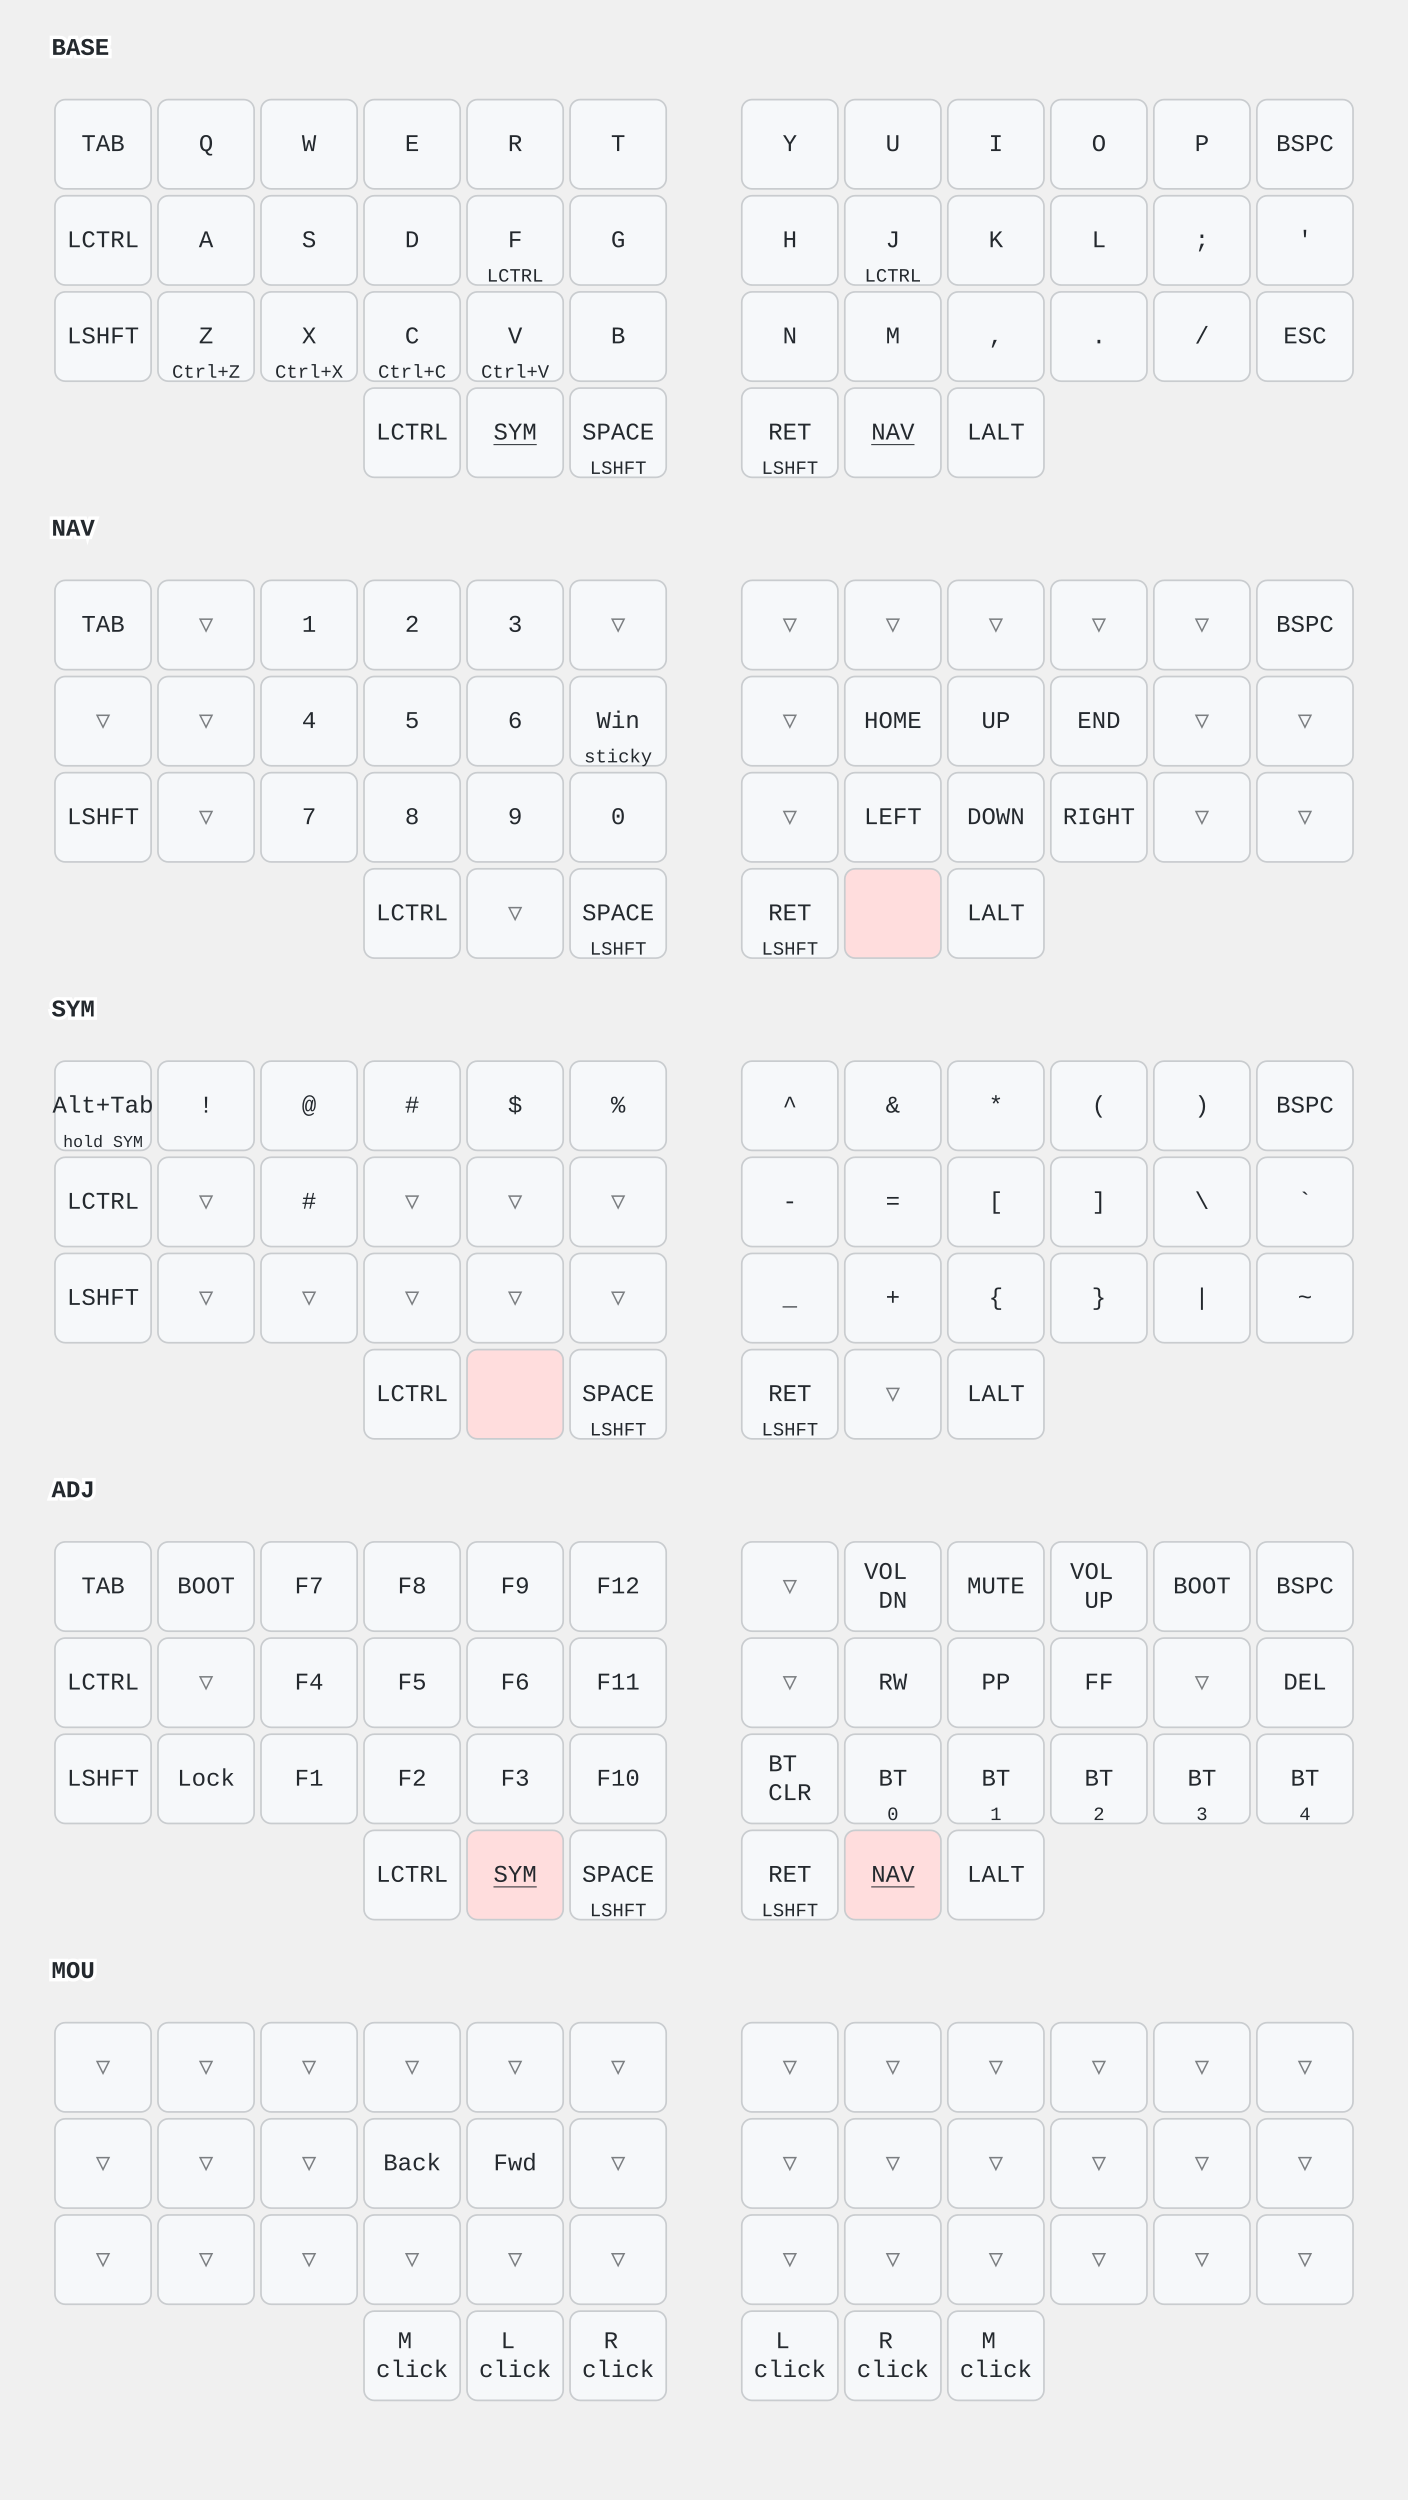
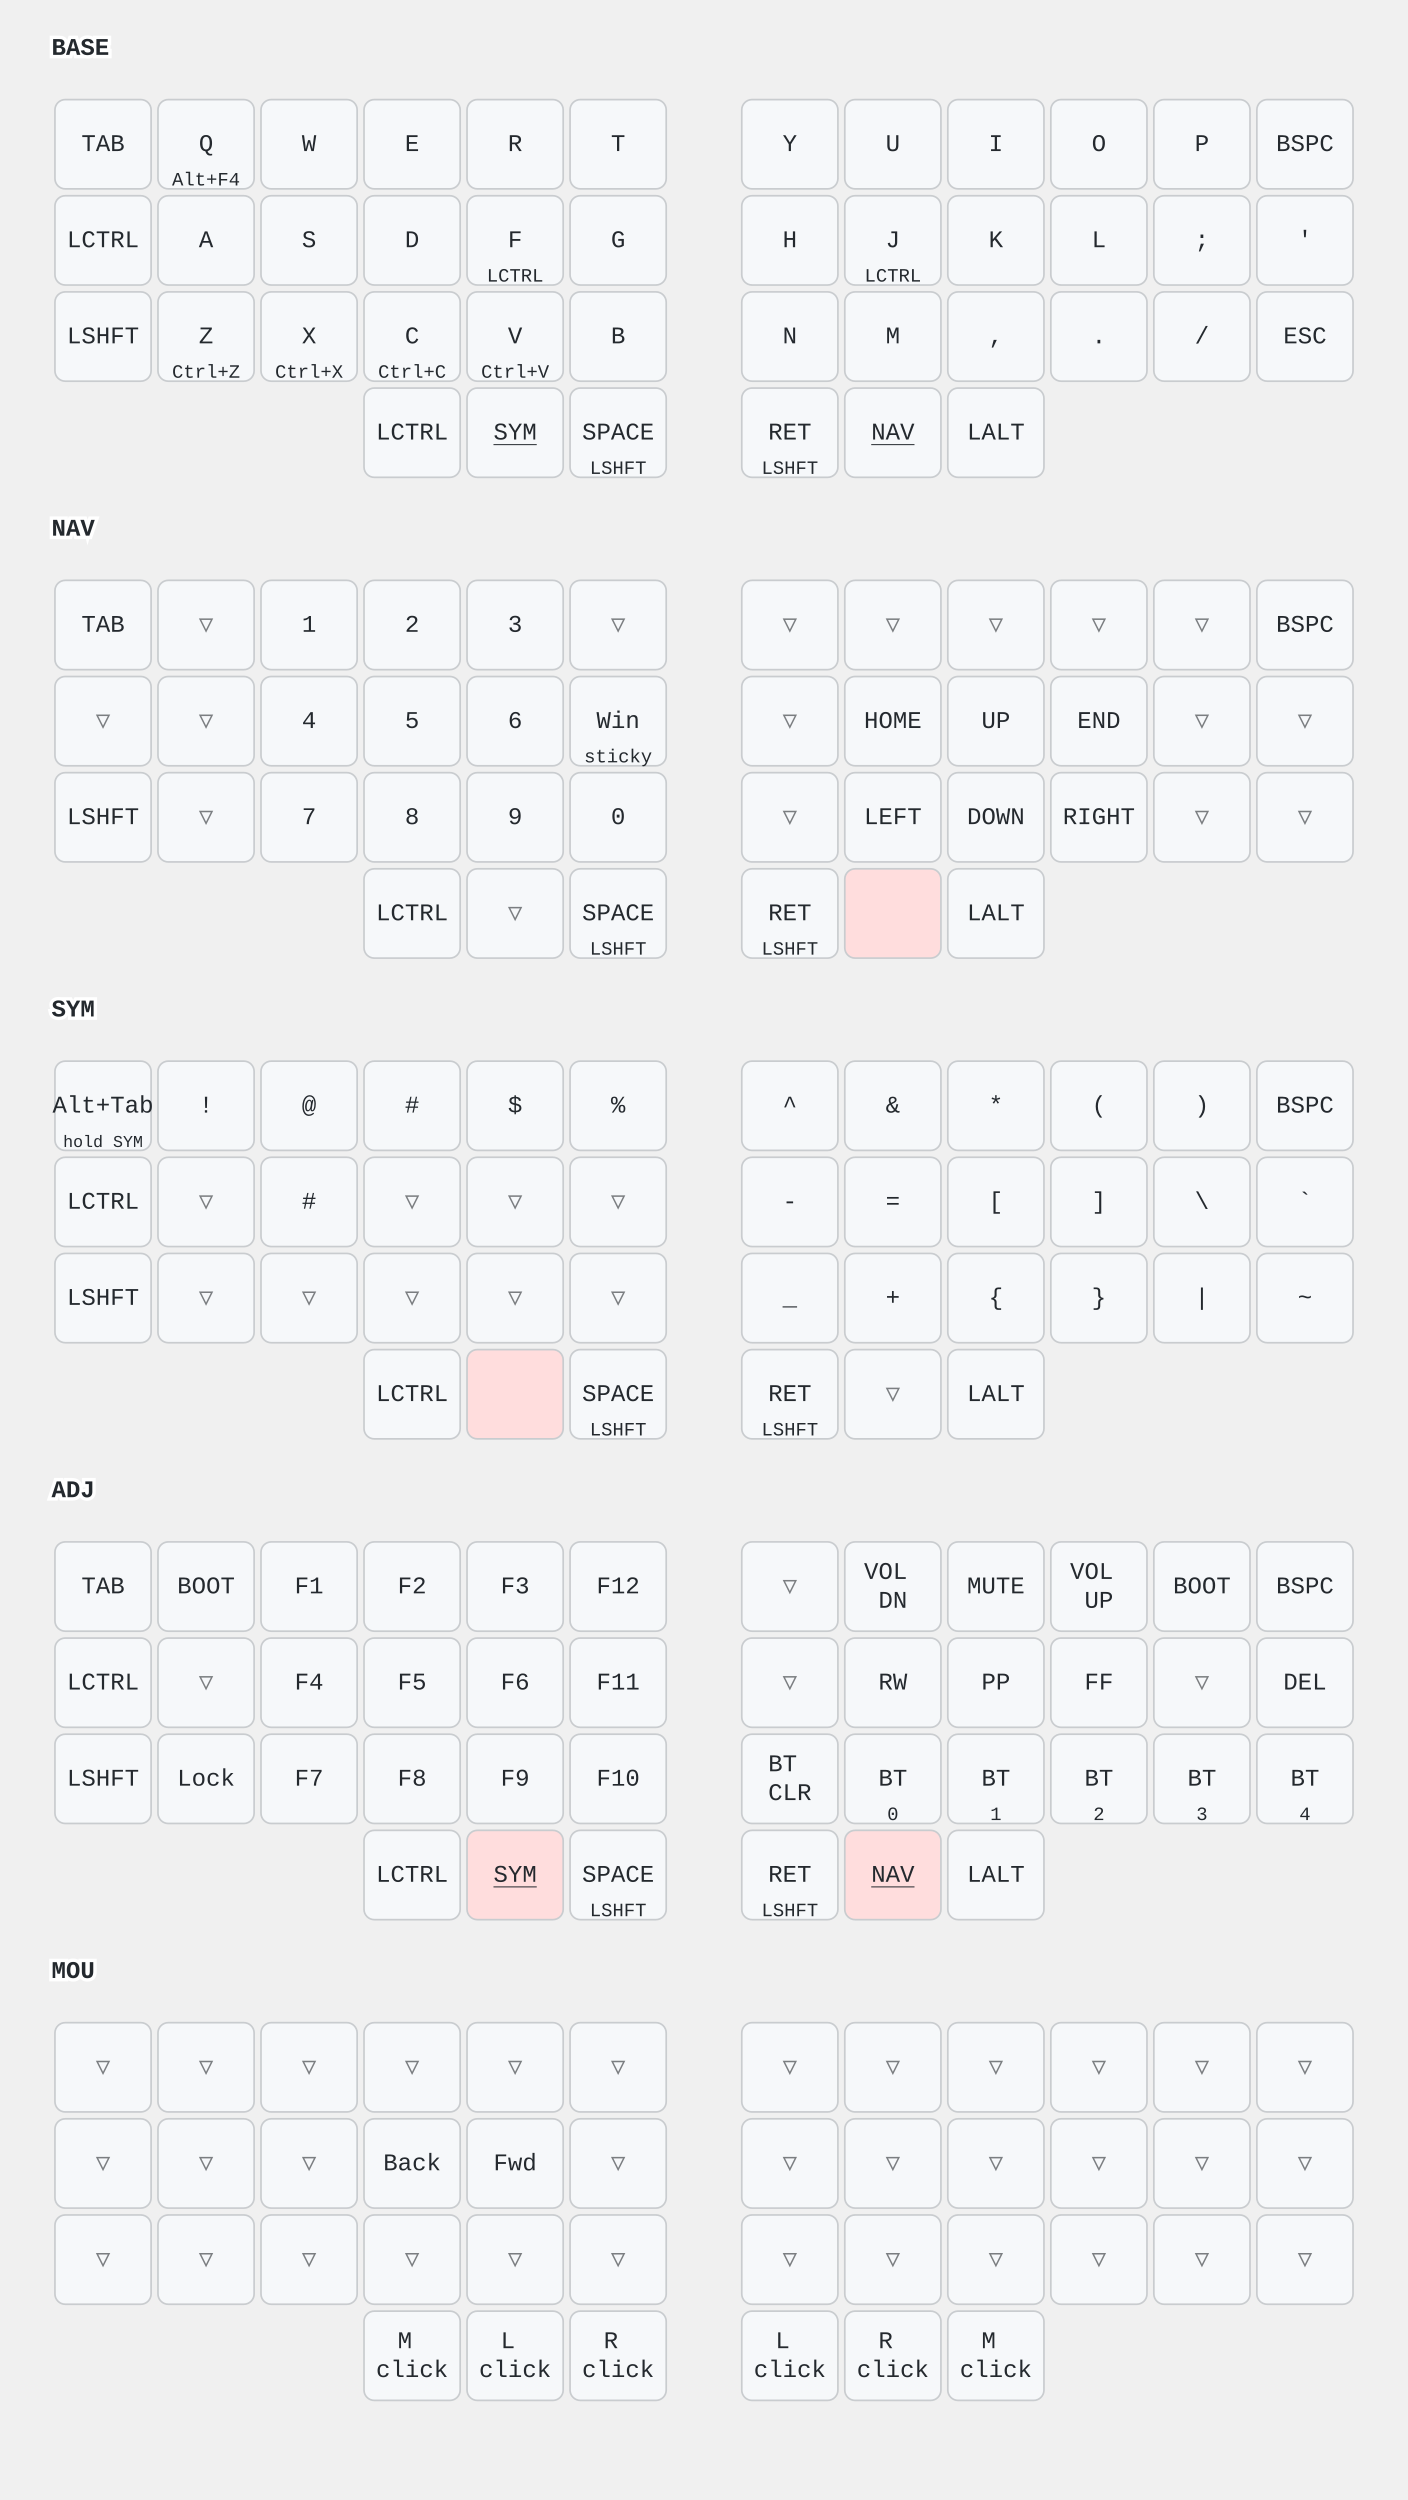
<svg xmlns="http://www.w3.org/2000/svg" width="820" height="1456" viewBox="0 0 820 1456" class="keymap">
  <style>/* inherit to force styles through use tags */
svg path {
    fill: inherit;
}

/* font and background color specifications */
svg.keymap {
    font-family: SFMono-Regular,Consolas,Liberation Mono,Menlo,monospace;
    font-size: 14px;
    font-kerning: normal;
    text-rendering: optimizeLegibility;
    fill: #24292e;
}

/* default key styling */
rect.key {
    fill: #f6f8fa;
}

rect.key, rect.combo {
    stroke: #c9cccf;
    stroke-width: 1;
}

/* default key side styling, only used is draw_key_sides is set */
rect.side {
    filter: brightness(90%);
}

/* color accent for combo boxes */
rect.combo, rect.combo-separate {
    fill: #cdf;
}

/* color accent for held keys */
rect.held, rect.combo.held {
    fill: #fdd;
}

/* color accent for ghost (optional) keys */
rect.ghost, rect.combo.ghost {
    stroke-dasharray: 4, 4;
    stroke-width: 2;
}

text {
    text-anchor: middle;
    dominant-baseline: middle;
}

/* styling for layer labels */
text.label {
    font-weight: bold;
    text-anchor: start;
    stroke: white;
    stroke-width: 4;
    paint-order: stroke;
}

/* styling for optional footer */
text.footer {
    text-anchor: end;
    dominant-baseline: auto;
    stroke: white;
    stroke-width: 4;
    paint-order: stroke;
}

/* styling for combo tap, and key non-tap label text */
text.combo, text.hold, text.shifted, text.left, text.right, text.tl, text.tr, text.bl, text.br {
    font-size: 11px;
}

text.hold, text.bl, text.br {
    text-anchor: middle;
    dominant-baseline: auto;
}

text.shifted, text.tl, text.tr {
    text-anchor: middle;
    dominant-baseline: hanging;
}

text.left, text.tl, text.bl {
    text-anchor: start;
}

text.right, text.tr, text.br {
    text-anchor: end;
}

text.layer-activator {
    text-decoration: underline;
}

/* styling for hold/shifted label text in combo box */
text.combo.hold, text.combo.shifted, text.combo.left, text.combo.right {
    font-size: 8px;
}

/* lighter symbol for transparent keys */
text.trans {
    fill: #7b7e81;
}

/* styling for combo dendrons */
path.combo {
    stroke-width: 1;
    stroke: gray;
    fill: none;
}

/* Start Tabler Icons Cleanup */
/* cannot use height/width with glyphs */
.icon-tabler &gt; path {
    fill: inherit;
    stroke: inherit;
    stroke-width: 2;
}
/* hide tabler's default box */
.icon-tabler &gt; path[stroke="none"][fill="none"] {
    visibility: hidden;
}
/* End Tabler Icons Cleanup */

@media (prefers-color-scheme: dark) {
svg.keymap { fill: #d1d6db; }
rect.key { fill: #3f4750; }
rect.key, rect.combo { stroke: #60666c; }
rect.combo, rect.combo-separate { fill: #1f3d7a; }
rect.held, rect.combo.held { fill: #854747; }
text.label, text.footer { stroke: black; }
text.trans { fill: #7e8184; }
path.combo { stroke: #7f7f7f; }

}</style>
  <g transform="translate(30, 0)" class="layer-BASE">
    <text x="0" y="28" class="label" id="BASE">BASE</text>
    <g transform="translate(0, 56)">
      <g transform="translate(30, 28)" class="key keypos-0">
        <rect rx="6" ry="6" x="-28" y="-26" width="56" height="52" class="key" />
        <text x="0" y="0" class="key tap">TAB</text>
      </g>
      <g transform="translate(90, 28)" class="key keypos-1">
        <rect rx="6" ry="6" x="-28" y="-26" width="56" height="52" class="key" />
        <text x="0" y="0" class="key tap">Q</text>
+         <text x="0" y="24" class="key hold">Alt+F4</text>
      </g>
      <g transform="translate(150, 28)" class="key keypos-2">
        <rect rx="6" ry="6" x="-28" y="-26" width="56" height="52" class="key" />
        <text x="0" y="0" class="key tap">W</text>
      </g>
      <g transform="translate(210, 28)" class="key keypos-3">
        <rect rx="6" ry="6" x="-28" y="-26" width="56" height="52" class="key" />
        <text x="0" y="0" class="key tap">E</text>
      </g>
      <g transform="translate(270, 28)" class="key keypos-4">
        <rect rx="6" ry="6" x="-28" y="-26" width="56" height="52" class="key" />
        <text x="0" y="0" class="key tap">R</text>
      </g>
      <g transform="translate(330, 28)" class="key keypos-5">
        <rect rx="6" ry="6" x="-28" y="-26" width="56" height="52" class="key" />
        <text x="0" y="0" class="key tap">T</text>
      </g>
      <g transform="translate(430, 28)" class="key keypos-6">
        <rect rx="6" ry="6" x="-28" y="-26" width="56" height="52" class="key" />
        <text x="0" y="0" class="key tap">Y</text>
      </g>
      <g transform="translate(490, 28)" class="key keypos-7">
        <rect rx="6" ry="6" x="-28" y="-26" width="56" height="52" class="key" />
        <text x="0" y="0" class="key tap">U</text>
      </g>
      <g transform="translate(550, 28)" class="key keypos-8">
        <rect rx="6" ry="6" x="-28" y="-26" width="56" height="52" class="key" />
        <text x="0" y="0" class="key tap">I</text>
      </g>
      <g transform="translate(610, 28)" class="key keypos-9">
        <rect rx="6" ry="6" x="-28" y="-26" width="56" height="52" class="key" />
        <text x="0" y="0" class="key tap">O</text>
      </g>
      <g transform="translate(670, 28)" class="key keypos-10">
        <rect rx="6" ry="6" x="-28" y="-26" width="56" height="52" class="key" />
        <text x="0" y="0" class="key tap">P</text>
      </g>
      <g transform="translate(730, 28)" class="key keypos-11">
        <rect rx="6" ry="6" x="-28" y="-26" width="56" height="52" class="key" />
        <text x="0" y="0" class="key tap">BSPC</text>
      </g>
      <g transform="translate(30, 84)" class="key keypos-12">
        <rect rx="6" ry="6" x="-28" y="-26" width="56" height="52" class="key" />
        <text x="0" y="0" class="key tap">LCTRL</text>
      </g>
      <g transform="translate(90, 84)" class="key keypos-13">
        <rect rx="6" ry="6" x="-28" y="-26" width="56" height="52" class="key" />
        <text x="0" y="0" class="key tap">A</text>
      </g>
      <g transform="translate(150, 84)" class="key keypos-14">
        <rect rx="6" ry="6" x="-28" y="-26" width="56" height="52" class="key" />
        <text x="0" y="0" class="key tap">S</text>
      </g>
      <g transform="translate(210, 84)" class="key keypos-15">
        <rect rx="6" ry="6" x="-28" y="-26" width="56" height="52" class="key" />
        <text x="0" y="0" class="key tap">D</text>
      </g>
      <g transform="translate(270, 84)" class="key keypos-16">
        <rect rx="6" ry="6" x="-28" y="-26" width="56" height="52" class="key" />
        <text x="0" y="0" class="key tap">F</text>
        <text x="0" y="24" class="key hold">LCTRL</text>
      </g>
      <g transform="translate(330, 84)" class="key keypos-17">
        <rect rx="6" ry="6" x="-28" y="-26" width="56" height="52" class="key" />
        <text x="0" y="0" class="key tap">G</text>
      </g>
      <g transform="translate(430, 84)" class="key keypos-18">
        <rect rx="6" ry="6" x="-28" y="-26" width="56" height="52" class="key" />
        <text x="0" y="0" class="key tap">H</text>
      </g>
      <g transform="translate(490, 84)" class="key keypos-19">
        <rect rx="6" ry="6" x="-28" y="-26" width="56" height="52" class="key" />
        <text x="0" y="0" class="key tap">J</text>
        <text x="0" y="24" class="key hold">LCTRL</text>
      </g>
      <g transform="translate(550, 84)" class="key keypos-20">
        <rect rx="6" ry="6" x="-28" y="-26" width="56" height="52" class="key" />
        <text x="0" y="0" class="key tap">K</text>
      </g>
      <g transform="translate(610, 84)" class="key keypos-21">
        <rect rx="6" ry="6" x="-28" y="-26" width="56" height="52" class="key" />
        <text x="0" y="0" class="key tap">L</text>
      </g>
      <g transform="translate(670, 84)" class="key keypos-22">
        <rect rx="6" ry="6" x="-28" y="-26" width="56" height="52" class="key" />
        <text x="0" y="0" class="key tap">;</text>
      </g>
      <g transform="translate(730, 84)" class="key keypos-23">
        <rect rx="6" ry="6" x="-28" y="-26" width="56" height="52" class="key" />
        <text x="0" y="0" class="key tap">'</text>
      </g>
      <g transform="translate(30, 140)" class="key keypos-24">
        <rect rx="6" ry="6" x="-28" y="-26" width="56" height="52" class="key" />
        <text x="0" y="0" class="key tap">LSHFT</text>
      </g>
      <g transform="translate(90, 140)" class="key keypos-25">
        <rect rx="6" ry="6" x="-28" y="-26" width="56" height="52" class="key" />
        <text x="0" y="0" class="key tap">Z</text>
        <text x="0" y="24" class="key hold">Ctrl+Z</text>
      </g>
      <g transform="translate(150, 140)" class="key keypos-26">
        <rect rx="6" ry="6" x="-28" y="-26" width="56" height="52" class="key" />
        <text x="0" y="0" class="key tap">X</text>
        <text x="0" y="24" class="key hold">Ctrl+X</text>
      </g>
      <g transform="translate(210, 140)" class="key keypos-27">
        <rect rx="6" ry="6" x="-28" y="-26" width="56" height="52" class="key" />
        <text x="0" y="0" class="key tap">C</text>
        <text x="0" y="24" class="key hold">Ctrl+C</text>
      </g>
      <g transform="translate(270, 140)" class="key keypos-28">
        <rect rx="6" ry="6" x="-28" y="-26" width="56" height="52" class="key" />
        <text x="0" y="0" class="key tap">V</text>
        <text x="0" y="24" class="key hold">Ctrl+V</text>
      </g>
      <g transform="translate(330, 140)" class="key keypos-29">
        <rect rx="6" ry="6" x="-28" y="-26" width="56" height="52" class="key" />
        <text x="0" y="0" class="key tap">B</text>
      </g>
      <g transform="translate(430, 140)" class="key keypos-30">
        <rect rx="6" ry="6" x="-28" y="-26" width="56" height="52" class="key" />
        <text x="0" y="0" class="key tap">N</text>
      </g>
      <g transform="translate(490, 140)" class="key keypos-31">
        <rect rx="6" ry="6" x="-28" y="-26" width="56" height="52" class="key" />
        <text x="0" y="0" class="key tap">M</text>
      </g>
      <g transform="translate(550, 140)" class="key keypos-32">
        <rect rx="6" ry="6" x="-28" y="-26" width="56" height="52" class="key" />
        <text x="0" y="0" class="key tap">,</text>
      </g>
      <g transform="translate(610, 140)" class="key keypos-33">
        <rect rx="6" ry="6" x="-28" y="-26" width="56" height="52" class="key" />
        <text x="0" y="0" class="key tap">.</text>
      </g>
      <g transform="translate(670, 140)" class="key keypos-34">
        <rect rx="6" ry="6" x="-28" y="-26" width="56" height="52" class="key" />
        <text x="0" y="0" class="key tap">/</text>
      </g>
      <g transform="translate(730, 140)" class="key keypos-35">
        <rect rx="6" ry="6" x="-28" y="-26" width="56" height="52" class="key" />
        <text x="0" y="0" class="key tap">ESC</text>
      </g>
      <g transform="translate(210, 196)" class="key keypos-36">
        <rect rx="6" ry="6" x="-28" y="-26" width="56" height="52" class="key" />
        <text x="0" y="0" class="key tap">LCTRL</text>
      </g>
      <g transform="translate(270, 196)" class="key keypos-37">
        <rect rx="6" ry="6" x="-28" y="-26" width="56" height="52" class="key" />
        <a href="#SYM">
          <text x="0" y="0" class="key tap layer-activator">SYM</text>
        </a>
      </g>
      <g transform="translate(330, 196)" class="key keypos-38">
        <rect rx="6" ry="6" x="-28" y="-26" width="56" height="52" class="key" />
        <text x="0" y="0" class="key tap">SPACE</text>
        <text x="0" y="24" class="key hold">LSHFT</text>
      </g>
      <g transform="translate(430, 196)" class="key keypos-39">
        <rect rx="6" ry="6" x="-28" y="-26" width="56" height="52" class="key" />
        <text x="0" y="0" class="key tap">RET</text>
        <text x="0" y="24" class="key hold">LSHFT</text>
      </g>
      <g transform="translate(490, 196)" class="key keypos-40">
        <rect rx="6" ry="6" x="-28" y="-26" width="56" height="52" class="key" />
        <a href="#NAV">
          <text x="0" y="0" class="key tap layer-activator">NAV</text>
        </a>
      </g>
      <g transform="translate(550, 196)" class="key keypos-41">
        <rect rx="6" ry="6" x="-28" y="-26" width="56" height="52" class="key" />
        <text x="0" y="0" class="key tap">LALT</text>
      </g>
    </g>
  </g>
  <g transform="translate(30, 280)" class="layer-NAV">
    <text x="0" y="28" class="label" id="NAV">NAV</text>
    <g transform="translate(0, 56)">
      <g transform="translate(30, 28)" class="key keypos-0">
        <rect rx="6" ry="6" x="-28" y="-26" width="56" height="52" class="key" />
        <text x="0" y="0" class="key tap">TAB</text>
      </g>
      <g transform="translate(90, 28)" class="key trans keypos-1">
        <rect rx="6" ry="6" x="-28" y="-26" width="56" height="52" class="key trans" />
        <text x="0" y="0" class="key trans tap">▽</text>
      </g>
      <g transform="translate(150, 28)" class="key keypos-2">
        <rect rx="6" ry="6" x="-28" y="-26" width="56" height="52" class="key" />
        <text x="0" y="0" class="key tap">1</text>
      </g>
      <g transform="translate(210, 28)" class="key keypos-3">
        <rect rx="6" ry="6" x="-28" y="-26" width="56" height="52" class="key" />
        <text x="0" y="0" class="key tap">2</text>
      </g>
      <g transform="translate(270, 28)" class="key keypos-4">
        <rect rx="6" ry="6" x="-28" y="-26" width="56" height="52" class="key" />
        <text x="0" y="0" class="key tap">3</text>
      </g>
      <g transform="translate(330, 28)" class="key trans keypos-5">
        <rect rx="6" ry="6" x="-28" y="-26" width="56" height="52" class="key trans" />
        <text x="0" y="0" class="key trans tap">▽</text>
      </g>
      <g transform="translate(430, 28)" class="key trans keypos-6">
        <rect rx="6" ry="6" x="-28" y="-26" width="56" height="52" class="key trans" />
        <text x="0" y="0" class="key trans tap">▽</text>
      </g>
      <g transform="translate(490, 28)" class="key trans keypos-7">
        <rect rx="6" ry="6" x="-28" y="-26" width="56" height="52" class="key trans" />
        <text x="0" y="0" class="key trans tap">▽</text>
      </g>
      <g transform="translate(550, 28)" class="key trans keypos-8">
        <rect rx="6" ry="6" x="-28" y="-26" width="56" height="52" class="key trans" />
        <text x="0" y="0" class="key trans tap">▽</text>
      </g>
      <g transform="translate(610, 28)" class="key trans keypos-9">
        <rect rx="6" ry="6" x="-28" y="-26" width="56" height="52" class="key trans" />
        <text x="0" y="0" class="key trans tap">▽</text>
      </g>
      <g transform="translate(670, 28)" class="key trans keypos-10">
        <rect rx="6" ry="6" x="-28" y="-26" width="56" height="52" class="key trans" />
        <text x="0" y="0" class="key trans tap">▽</text>
      </g>
      <g transform="translate(730, 28)" class="key keypos-11">
        <rect rx="6" ry="6" x="-28" y="-26" width="56" height="52" class="key" />
        <text x="0" y="0" class="key tap">BSPC</text>
      </g>
      <g transform="translate(30, 84)" class="key trans keypos-12">
        <rect rx="6" ry="6" x="-28" y="-26" width="56" height="52" class="key trans" />
        <text x="0" y="0" class="key trans tap">▽</text>
      </g>
      <g transform="translate(90, 84)" class="key trans keypos-13">
        <rect rx="6" ry="6" x="-28" y="-26" width="56" height="52" class="key trans" />
        <text x="0" y="0" class="key trans tap">▽</text>
      </g>
      <g transform="translate(150, 84)" class="key keypos-14">
        <rect rx="6" ry="6" x="-28" y="-26" width="56" height="52" class="key" />
        <text x="0" y="0" class="key tap">4</text>
      </g>
      <g transform="translate(210, 84)" class="key keypos-15">
        <rect rx="6" ry="6" x="-28" y="-26" width="56" height="52" class="key" />
        <text x="0" y="0" class="key tap">5</text>
      </g>
      <g transform="translate(270, 84)" class="key keypos-16">
        <rect rx="6" ry="6" x="-28" y="-26" width="56" height="52" class="key" />
        <text x="0" y="0" class="key tap">6</text>
      </g>
      <g transform="translate(330, 84)" class="key keypos-17">
        <rect rx="6" ry="6" x="-28" y="-26" width="56" height="52" class="key" />
        <text x="0" y="0" class="key tap">Win</text>
        <text x="0" y="24" class="key hold">sticky</text>
      </g>
      <g transform="translate(430, 84)" class="key trans keypos-18">
        <rect rx="6" ry="6" x="-28" y="-26" width="56" height="52" class="key trans" />
        <text x="0" y="0" class="key trans tap">▽</text>
      </g>
      <g transform="translate(490, 84)" class="key keypos-19">
        <rect rx="6" ry="6" x="-28" y="-26" width="56" height="52" class="key" />
        <text x="0" y="0" class="key tap">HOME</text>
      </g>
      <g transform="translate(550, 84)" class="key keypos-20">
        <rect rx="6" ry="6" x="-28" y="-26" width="56" height="52" class="key" />
        <text x="0" y="0" class="key tap">UP</text>
      </g>
      <g transform="translate(610, 84)" class="key keypos-21">
        <rect rx="6" ry="6" x="-28" y="-26" width="56" height="52" class="key" />
        <text x="0" y="0" class="key tap">END</text>
      </g>
      <g transform="translate(670, 84)" class="key trans keypos-22">
        <rect rx="6" ry="6" x="-28" y="-26" width="56" height="52" class="key trans" />
        <text x="0" y="0" class="key trans tap">▽</text>
      </g>
      <g transform="translate(730, 84)" class="key trans keypos-23">
        <rect rx="6" ry="6" x="-28" y="-26" width="56" height="52" class="key trans" />
        <text x="0" y="0" class="key trans tap">▽</text>
      </g>
      <g transform="translate(30, 140)" class="key keypos-24">
        <rect rx="6" ry="6" x="-28" y="-26" width="56" height="52" class="key" />
        <text x="0" y="0" class="key tap">LSHFT</text>
      </g>
      <g transform="translate(90, 140)" class="key trans keypos-25">
        <rect rx="6" ry="6" x="-28" y="-26" width="56" height="52" class="key trans" />
        <text x="0" y="0" class="key trans tap">▽</text>
      </g>
      <g transform="translate(150, 140)" class="key keypos-26">
        <rect rx="6" ry="6" x="-28" y="-26" width="56" height="52" class="key" />
        <text x="0" y="0" class="key tap">7</text>
      </g>
      <g transform="translate(210, 140)" class="key keypos-27">
        <rect rx="6" ry="6" x="-28" y="-26" width="56" height="52" class="key" />
        <text x="0" y="0" class="key tap">8</text>
      </g>
      <g transform="translate(270, 140)" class="key keypos-28">
        <rect rx="6" ry="6" x="-28" y="-26" width="56" height="52" class="key" />
        <text x="0" y="0" class="key tap">9</text>
      </g>
      <g transform="translate(330, 140)" class="key keypos-29">
        <rect rx="6" ry="6" x="-28" y="-26" width="56" height="52" class="key" />
        <text x="0" y="0" class="key tap">0</text>
      </g>
      <g transform="translate(430, 140)" class="key trans keypos-30">
        <rect rx="6" ry="6" x="-28" y="-26" width="56" height="52" class="key trans" />
        <text x="0" y="0" class="key trans tap">▽</text>
      </g>
      <g transform="translate(490, 140)" class="key keypos-31">
        <rect rx="6" ry="6" x="-28" y="-26" width="56" height="52" class="key" />
        <text x="0" y="0" class="key tap">LEFT</text>
      </g>
      <g transform="translate(550, 140)" class="key keypos-32">
        <rect rx="6" ry="6" x="-28" y="-26" width="56" height="52" class="key" />
        <text x="0" y="0" class="key tap">DOWN</text>
      </g>
      <g transform="translate(610, 140)" class="key keypos-33">
        <rect rx="6" ry="6" x="-28" y="-26" width="56" height="52" class="key" />
        <text x="0" y="0" class="key tap">RIGHT</text>
      </g>
      <g transform="translate(670, 140)" class="key trans keypos-34">
        <rect rx="6" ry="6" x="-28" y="-26" width="56" height="52" class="key trans" />
        <text x="0" y="0" class="key trans tap">▽</text>
      </g>
      <g transform="translate(730, 140)" class="key trans keypos-35">
        <rect rx="6" ry="6" x="-28" y="-26" width="56" height="52" class="key trans" />
        <text x="0" y="0" class="key trans tap">▽</text>
      </g>
      <g transform="translate(210, 196)" class="key keypos-36">
        <rect rx="6" ry="6" x="-28" y="-26" width="56" height="52" class="key" />
        <text x="0" y="0" class="key tap">LCTRL</text>
      </g>
      <g transform="translate(270, 196)" class="key trans keypos-37">
        <rect rx="6" ry="6" x="-28" y="-26" width="56" height="52" class="key trans" />
        <text x="0" y="0" class="key trans tap">▽</text>
      </g>
      <g transform="translate(330, 196)" class="key keypos-38">
        <rect rx="6" ry="6" x="-28" y="-26" width="56" height="52" class="key" />
        <text x="0" y="0" class="key tap">SPACE</text>
        <text x="0" y="24" class="key hold">LSHFT</text>
      </g>
      <g transform="translate(430, 196)" class="key keypos-39">
        <rect rx="6" ry="6" x="-28" y="-26" width="56" height="52" class="key" />
        <text x="0" y="0" class="key tap">RET</text>
        <text x="0" y="24" class="key hold">LSHFT</text>
      </g>
      <g transform="translate(490, 196)" class="key held keypos-40">
        <rect rx="6" ry="6" x="-28" y="-26" width="56" height="52" class="key held" />
      </g>
      <g transform="translate(550, 196)" class="key keypos-41">
        <rect rx="6" ry="6" x="-28" y="-26" width="56" height="52" class="key" />
        <text x="0" y="0" class="key tap">LALT</text>
      </g>
    </g>
  </g>
  <g transform="translate(30, 560)" class="layer-SYM">
    <text x="0" y="28" class="label" id="SYM">SYM</text>
    <g transform="translate(0, 56)">
      <g transform="translate(30, 28)" class="key keypos-0">
        <rect rx="6" ry="6" x="-28" y="-26" width="56" height="52" class="key" />
        <text x="0" y="0" class="key tap">Alt+Tab</text>
        <text x="0" y="24" class="key hold">
          <tspan style="font-size: 88%">hold SYM</tspan>
        </text>
      </g>
      <g transform="translate(90, 28)" class="key keypos-1">
        <rect rx="6" ry="6" x="-28" y="-26" width="56" height="52" class="key" />
        <text x="0" y="0" class="key tap">!</text>
      </g>
      <g transform="translate(150, 28)" class="key keypos-2">
        <rect rx="6" ry="6" x="-28" y="-26" width="56" height="52" class="key" />
        <text x="0" y="0" class="key tap">@</text>
      </g>
      <g transform="translate(210, 28)" class="key keypos-3">
        <rect rx="6" ry="6" x="-28" y="-26" width="56" height="52" class="key" />
        <text x="0" y="0" class="key tap">#</text>
      </g>
      <g transform="translate(270, 28)" class="key keypos-4">
        <rect rx="6" ry="6" x="-28" y="-26" width="56" height="52" class="key" />
        <text x="0" y="0" class="key tap">$</text>
      </g>
      <g transform="translate(330, 28)" class="key keypos-5">
        <rect rx="6" ry="6" x="-28" y="-26" width="56" height="52" class="key" />
        <text x="0" y="0" class="key tap">%</text>
      </g>
      <g transform="translate(430, 28)" class="key keypos-6">
        <rect rx="6" ry="6" x="-28" y="-26" width="56" height="52" class="key" />
        <text x="0" y="0" class="key tap">^</text>
      </g>
      <g transform="translate(490, 28)" class="key keypos-7">
        <rect rx="6" ry="6" x="-28" y="-26" width="56" height="52" class="key" />
        <text x="0" y="0" class="key tap">&amp;</text>
      </g>
      <g transform="translate(550, 28)" class="key keypos-8">
        <rect rx="6" ry="6" x="-28" y="-26" width="56" height="52" class="key" />
        <text x="0" y="0" class="key tap">*</text>
      </g>
      <g transform="translate(610, 28)" class="key keypos-9">
        <rect rx="6" ry="6" x="-28" y="-26" width="56" height="52" class="key" />
        <text x="0" y="0" class="key tap">(</text>
      </g>
      <g transform="translate(670, 28)" class="key keypos-10">
        <rect rx="6" ry="6" x="-28" y="-26" width="56" height="52" class="key" />
        <text x="0" y="0" class="key tap">)</text>
      </g>
      <g transform="translate(730, 28)" class="key keypos-11">
        <rect rx="6" ry="6" x="-28" y="-26" width="56" height="52" class="key" />
        <text x="0" y="0" class="key tap">BSPC</text>
      </g>
      <g transform="translate(30, 84)" class="key keypos-12">
        <rect rx="6" ry="6" x="-28" y="-26" width="56" height="52" class="key" />
        <text x="0" y="0" class="key tap">LCTRL</text>
      </g>
      <g transform="translate(90, 84)" class="key trans keypos-13">
        <rect rx="6" ry="6" x="-28" y="-26" width="56" height="52" class="key trans" />
        <text x="0" y="0" class="key trans tap">▽</text>
      </g>
      <g transform="translate(150, 84)" class="key keypos-14">
        <rect rx="6" ry="6" x="-28" y="-26" width="56" height="52" class="key" />
        <text x="0" y="0" class="key tap">#</text>
      </g>
      <g transform="translate(210, 84)" class="key trans keypos-15">
        <rect rx="6" ry="6" x="-28" y="-26" width="56" height="52" class="key trans" />
        <text x="0" y="0" class="key trans tap">▽</text>
      </g>
      <g transform="translate(270, 84)" class="key trans keypos-16">
        <rect rx="6" ry="6" x="-28" y="-26" width="56" height="52" class="key trans" />
        <text x="0" y="0" class="key trans tap">▽</text>
      </g>
      <g transform="translate(330, 84)" class="key trans keypos-17">
        <rect rx="6" ry="6" x="-28" y="-26" width="56" height="52" class="key trans" />
        <text x="0" y="0" class="key trans tap">▽</text>
      </g>
      <g transform="translate(430, 84)" class="key keypos-18">
        <rect rx="6" ry="6" x="-28" y="-26" width="56" height="52" class="key" />
        <text x="0" y="0" class="key tap">-</text>
      </g>
      <g transform="translate(490, 84)" class="key keypos-19">
        <rect rx="6" ry="6" x="-28" y="-26" width="56" height="52" class="key" />
        <text x="0" y="0" class="key tap">=</text>
      </g>
      <g transform="translate(550, 84)" class="key keypos-20">
        <rect rx="6" ry="6" x="-28" y="-26" width="56" height="52" class="key" />
        <text x="0" y="0" class="key tap">[</text>
      </g>
      <g transform="translate(610, 84)" class="key keypos-21">
        <rect rx="6" ry="6" x="-28" y="-26" width="56" height="52" class="key" />
        <text x="0" y="0" class="key tap">]</text>
      </g>
      <g transform="translate(670, 84)" class="key keypos-22">
        <rect rx="6" ry="6" x="-28" y="-26" width="56" height="52" class="key" />
        <text x="0" y="0" class="key tap">\</text>
      </g>
      <g transform="translate(730, 84)" class="key keypos-23">
        <rect rx="6" ry="6" x="-28" y="-26" width="56" height="52" class="key" />
        <text x="0" y="0" class="key tap">`</text>
      </g>
      <g transform="translate(30, 140)" class="key keypos-24">
        <rect rx="6" ry="6" x="-28" y="-26" width="56" height="52" class="key" />
        <text x="0" y="0" class="key tap">LSHFT</text>
      </g>
      <g transform="translate(90, 140)" class="key trans keypos-25">
        <rect rx="6" ry="6" x="-28" y="-26" width="56" height="52" class="key trans" />
        <text x="0" y="0" class="key trans tap">▽</text>
      </g>
      <g transform="translate(150, 140)" class="key trans keypos-26">
        <rect rx="6" ry="6" x="-28" y="-26" width="56" height="52" class="key trans" />
        <text x="0" y="0" class="key trans tap">▽</text>
      </g>
      <g transform="translate(210, 140)" class="key trans keypos-27">
        <rect rx="6" ry="6" x="-28" y="-26" width="56" height="52" class="key trans" />
        <text x="0" y="0" class="key trans tap">▽</text>
      </g>
      <g transform="translate(270, 140)" class="key trans keypos-28">
        <rect rx="6" ry="6" x="-28" y="-26" width="56" height="52" class="key trans" />
        <text x="0" y="0" class="key trans tap">▽</text>
      </g>
      <g transform="translate(330, 140)" class="key trans keypos-29">
        <rect rx="6" ry="6" x="-28" y="-26" width="56" height="52" class="key trans" />
        <text x="0" y="0" class="key trans tap">▽</text>
      </g>
      <g transform="translate(430, 140)" class="key keypos-30">
        <rect rx="6" ry="6" x="-28" y="-26" width="56" height="52" class="key" />
        <text x="0" y="0" class="key tap">_</text>
      </g>
      <g transform="translate(490, 140)" class="key keypos-31">
        <rect rx="6" ry="6" x="-28" y="-26" width="56" height="52" class="key" />
        <text x="0" y="0" class="key tap">+</text>
      </g>
      <g transform="translate(550, 140)" class="key keypos-32">
        <rect rx="6" ry="6" x="-28" y="-26" width="56" height="52" class="key" />
        <text x="0" y="0" class="key tap">{</text>
      </g>
      <g transform="translate(610, 140)" class="key keypos-33">
        <rect rx="6" ry="6" x="-28" y="-26" width="56" height="52" class="key" />
        <text x="0" y="0" class="key tap">}</text>
      </g>
      <g transform="translate(670, 140)" class="key keypos-34">
        <rect rx="6" ry="6" x="-28" y="-26" width="56" height="52" class="key" />
        <text x="0" y="0" class="key tap">|</text>
      </g>
      <g transform="translate(730, 140)" class="key keypos-35">
        <rect rx="6" ry="6" x="-28" y="-26" width="56" height="52" class="key" />
        <text x="0" y="0" class="key tap">~</text>
      </g>
      <g transform="translate(210, 196)" class="key keypos-36">
        <rect rx="6" ry="6" x="-28" y="-26" width="56" height="52" class="key" />
        <text x="0" y="0" class="key tap">LCTRL</text>
      </g>
      <g transform="translate(270, 196)" class="key held keypos-37">
        <rect rx="6" ry="6" x="-28" y="-26" width="56" height="52" class="key held" />
      </g>
      <g transform="translate(330, 196)" class="key keypos-38">
        <rect rx="6" ry="6" x="-28" y="-26" width="56" height="52" class="key" />
        <text x="0" y="0" class="key tap">SPACE</text>
        <text x="0" y="24" class="key hold">LSHFT</text>
      </g>
      <g transform="translate(430, 196)" class="key keypos-39">
        <rect rx="6" ry="6" x="-28" y="-26" width="56" height="52" class="key" />
        <text x="0" y="0" class="key tap">RET</text>
        <text x="0" y="24" class="key hold">LSHFT</text>
      </g>
      <g transform="translate(490, 196)" class="key trans keypos-40">
        <rect rx="6" ry="6" x="-28" y="-26" width="56" height="52" class="key trans" />
        <text x="0" y="0" class="key trans tap">▽</text>
      </g>
      <g transform="translate(550, 196)" class="key keypos-41">
        <rect rx="6" ry="6" x="-28" y="-26" width="56" height="52" class="key" />
        <text x="0" y="0" class="key tap">LALT</text>
      </g>
    </g>
  </g>
  <g transform="translate(30, 840)" class="layer-ADJ">
    <text x="0" y="28" class="label" id="ADJ">ADJ</text>
    <g transform="translate(0, 56)">
      <g transform="translate(30, 28)" class="key keypos-0">
        <rect rx="6" ry="6" x="-28" y="-26" width="56" height="52" class="key" />
        <text x="0" y="0" class="key tap">TAB</text>
      </g>
      <g transform="translate(90, 28)" class="key keypos-1">
        <rect rx="6" ry="6" x="-28" y="-26" width="56" height="52" class="key" />
        <text x="0" y="0" class="key tap">BOOT</text>
      </g>
      <g transform="translate(150, 28)" class="key keypos-2">
        <rect rx="6" ry="6" x="-28" y="-26" width="56" height="52" class="key" />
-         <text x="0" y="0" class="key tap">F7</text>
+         <text x="0" y="0" class="key tap">F1</text>
      </g>
      <g transform="translate(210, 28)" class="key keypos-3">
        <rect rx="6" ry="6" x="-28" y="-26" width="56" height="52" class="key" />
-         <text x="0" y="0" class="key tap">F8</text>
+         <text x="0" y="0" class="key tap">F2</text>
      </g>
      <g transform="translate(270, 28)" class="key keypos-4">
        <rect rx="6" ry="6" x="-28" y="-26" width="56" height="52" class="key" />
-         <text x="0" y="0" class="key tap">F9</text>
+         <text x="0" y="0" class="key tap">F3</text>
      </g>
      <g transform="translate(330, 28)" class="key keypos-5">
        <rect rx="6" ry="6" x="-28" y="-26" width="56" height="52" class="key" />
        <text x="0" y="0" class="key tap">F12</text>
      </g>
      <g transform="translate(430, 28)" class="key trans keypos-6">
        <rect rx="6" ry="6" x="-28" y="-26" width="56" height="52" class="key trans" />
        <text x="0" y="0" class="key trans tap">▽</text>
      </g>
      <g transform="translate(490, 28)" class="key keypos-7">
        <rect rx="6" ry="6" x="-28" y="-26" width="56" height="52" class="key" />
        <text x="0" y="0" class="key tap">
          <tspan x="0" dy="-0.6em">VOL</tspan>
          <tspan x="0" dy="1.2em">DN</tspan>
        </text>
      </g>
      <g transform="translate(550, 28)" class="key keypos-8">
        <rect rx="6" ry="6" x="-28" y="-26" width="56" height="52" class="key" />
        <text x="0" y="0" class="key tap">MUTE</text>
      </g>
      <g transform="translate(610, 28)" class="key keypos-9">
        <rect rx="6" ry="6" x="-28" y="-26" width="56" height="52" class="key" />
        <text x="0" y="0" class="key tap">
          <tspan x="0" dy="-0.6em">VOL</tspan>
          <tspan x="0" dy="1.2em">UP</tspan>
        </text>
      </g>
      <g transform="translate(670, 28)" class="key keypos-10">
        <rect rx="6" ry="6" x="-28" y="-26" width="56" height="52" class="key" />
        <text x="0" y="0" class="key tap">BOOT</text>
      </g>
      <g transform="translate(730, 28)" class="key keypos-11">
        <rect rx="6" ry="6" x="-28" y="-26" width="56" height="52" class="key" />
        <text x="0" y="0" class="key tap">BSPC</text>
      </g>
      <g transform="translate(30, 84)" class="key keypos-12">
        <rect rx="6" ry="6" x="-28" y="-26" width="56" height="52" class="key" />
        <text x="0" y="0" class="key tap">LCTRL</text>
      </g>
      <g transform="translate(90, 84)" class="key trans keypos-13">
        <rect rx="6" ry="6" x="-28" y="-26" width="56" height="52" class="key trans" />
        <text x="0" y="0" class="key trans tap">▽</text>
      </g>
      <g transform="translate(150, 84)" class="key keypos-14">
        <rect rx="6" ry="6" x="-28" y="-26" width="56" height="52" class="key" />
        <text x="0" y="0" class="key tap">F4</text>
      </g>
      <g transform="translate(210, 84)" class="key keypos-15">
        <rect rx="6" ry="6" x="-28" y="-26" width="56" height="52" class="key" />
        <text x="0" y="0" class="key tap">F5</text>
      </g>
      <g transform="translate(270, 84)" class="key keypos-16">
        <rect rx="6" ry="6" x="-28" y="-26" width="56" height="52" class="key" />
        <text x="0" y="0" class="key tap">F6</text>
      </g>
      <g transform="translate(330, 84)" class="key keypos-17">
        <rect rx="6" ry="6" x="-28" y="-26" width="56" height="52" class="key" />
        <text x="0" y="0" class="key tap">F11</text>
      </g>
      <g transform="translate(430, 84)" class="key trans keypos-18">
        <rect rx="6" ry="6" x="-28" y="-26" width="56" height="52" class="key trans" />
        <text x="0" y="0" class="key trans tap">▽</text>
      </g>
      <g transform="translate(490, 84)" class="key keypos-19">
        <rect rx="6" ry="6" x="-28" y="-26" width="56" height="52" class="key" />
        <text x="0" y="0" class="key tap">RW</text>
      </g>
      <g transform="translate(550, 84)" class="key keypos-20">
        <rect rx="6" ry="6" x="-28" y="-26" width="56" height="52" class="key" />
        <text x="0" y="0" class="key tap">PP</text>
      </g>
      <g transform="translate(610, 84)" class="key keypos-21">
        <rect rx="6" ry="6" x="-28" y="-26" width="56" height="52" class="key" />
        <text x="0" y="0" class="key tap">FF</text>
      </g>
      <g transform="translate(670, 84)" class="key trans keypos-22">
        <rect rx="6" ry="6" x="-28" y="-26" width="56" height="52" class="key trans" />
        <text x="0" y="0" class="key trans tap">▽</text>
      </g>
      <g transform="translate(730, 84)" class="key keypos-23">
        <rect rx="6" ry="6" x="-28" y="-26" width="56" height="52" class="key" />
        <text x="0" y="0" class="key tap">DEL</text>
      </g>
      <g transform="translate(30, 140)" class="key keypos-24">
        <rect rx="6" ry="6" x="-28" y="-26" width="56" height="52" class="key" />
        <text x="0" y="0" class="key tap">LSHFT</text>
      </g>
      <g transform="translate(90, 140)" class="key keypos-25">
        <rect rx="6" ry="6" x="-28" y="-26" width="56" height="52" class="key" />
        <text x="0" y="0" class="key tap">Lock</text>
      </g>
      <g transform="translate(150, 140)" class="key keypos-26">
        <rect rx="6" ry="6" x="-28" y="-26" width="56" height="52" class="key" />
-         <text x="0" y="0" class="key tap">F1</text>
+         <text x="0" y="0" class="key tap">F7</text>
      </g>
      <g transform="translate(210, 140)" class="key keypos-27">
        <rect rx="6" ry="6" x="-28" y="-26" width="56" height="52" class="key" />
-         <text x="0" y="0" class="key tap">F2</text>
+         <text x="0" y="0" class="key tap">F8</text>
      </g>
      <g transform="translate(270, 140)" class="key keypos-28">
        <rect rx="6" ry="6" x="-28" y="-26" width="56" height="52" class="key" />
-         <text x="0" y="0" class="key tap">F3</text>
+         <text x="0" y="0" class="key tap">F9</text>
      </g>
      <g transform="translate(330, 140)" class="key keypos-29">
        <rect rx="6" ry="6" x="-28" y="-26" width="56" height="52" class="key" />
        <text x="0" y="0" class="key tap">F10</text>
      </g>
      <g transform="translate(430, 140)" class="key keypos-30">
        <rect rx="6" ry="6" x="-28" y="-26" width="56" height="52" class="key" />
        <text x="0" y="0" class="key tap">
          <tspan x="0" dy="-0.6em">BT</tspan>
          <tspan x="0" dy="1.2em">CLR</tspan>
        </text>
      </g>
      <g transform="translate(490, 140)" class="key keypos-31">
        <rect rx="6" ry="6" x="-28" y="-26" width="56" height="52" class="key" />
        <text x="0" y="0" class="key tap">BT</text>
        <text x="0" y="24" class="key hold">0</text>
      </g>
      <g transform="translate(550, 140)" class="key keypos-32">
        <rect rx="6" ry="6" x="-28" y="-26" width="56" height="52" class="key" />
        <text x="0" y="0" class="key tap">BT</text>
        <text x="0" y="24" class="key hold">1</text>
      </g>
      <g transform="translate(610, 140)" class="key keypos-33">
        <rect rx="6" ry="6" x="-28" y="-26" width="56" height="52" class="key" />
        <text x="0" y="0" class="key tap">BT</text>
        <text x="0" y="24" class="key hold">2</text>
      </g>
      <g transform="translate(670, 140)" class="key keypos-34">
        <rect rx="6" ry="6" x="-28" y="-26" width="56" height="52" class="key" />
        <text x="0" y="0" class="key tap">BT</text>
        <text x="0" y="24" class="key hold">3</text>
      </g>
      <g transform="translate(730, 140)" class="key keypos-35">
        <rect rx="6" ry="6" x="-28" y="-26" width="56" height="52" class="key" />
        <text x="0" y="0" class="key tap">BT</text>
        <text x="0" y="24" class="key hold">4</text>
      </g>
      <g transform="translate(210, 196)" class="key keypos-36">
        <rect rx="6" ry="6" x="-28" y="-26" width="56" height="52" class="key" />
        <text x="0" y="0" class="key tap">LCTRL</text>
      </g>
      <g transform="translate(270, 196)" class="key held keypos-37">
        <rect rx="6" ry="6" x="-28" y="-26" width="56" height="52" class="key held" />
        <a href="#SYM">
          <text x="0" y="0" class="key held tap layer-activator">SYM</text>
        </a>
      </g>
      <g transform="translate(330, 196)" class="key keypos-38">
        <rect rx="6" ry="6" x="-28" y="-26" width="56" height="52" class="key" />
        <text x="0" y="0" class="key tap">SPACE</text>
        <text x="0" y="24" class="key hold">LSHFT</text>
      </g>
      <g transform="translate(430, 196)" class="key keypos-39">
        <rect rx="6" ry="6" x="-28" y="-26" width="56" height="52" class="key" />
        <text x="0" y="0" class="key tap">RET</text>
        <text x="0" y="24" class="key hold">LSHFT</text>
      </g>
      <g transform="translate(490, 196)" class="key held keypos-40">
        <rect rx="6" ry="6" x="-28" y="-26" width="56" height="52" class="key held" />
        <a href="#NAV">
          <text x="0" y="0" class="key held tap layer-activator">NAV</text>
        </a>
      </g>
      <g transform="translate(550, 196)" class="key keypos-41">
        <rect rx="6" ry="6" x="-28" y="-26" width="56" height="52" class="key" />
        <text x="0" y="0" class="key tap">LALT</text>
      </g>
    </g>
  </g>
  <g transform="translate(30, 1120)" class="layer-MOU">
    <text x="0" y="28" class="label" id="MOU">MOU</text>
    <g transform="translate(0, 56)">
      <g transform="translate(30, 28)" class="key trans keypos-0">
        <rect rx="6" ry="6" x="-28" y="-26" width="56" height="52" class="key trans" />
        <text x="0" y="0" class="key trans tap">▽</text>
      </g>
      <g transform="translate(90, 28)" class="key trans keypos-1">
        <rect rx="6" ry="6" x="-28" y="-26" width="56" height="52" class="key trans" />
        <text x="0" y="0" class="key trans tap">▽</text>
      </g>
      <g transform="translate(150, 28)" class="key trans keypos-2">
        <rect rx="6" ry="6" x="-28" y="-26" width="56" height="52" class="key trans" />
        <text x="0" y="0" class="key trans tap">▽</text>
      </g>
      <g transform="translate(210, 28)" class="key trans keypos-3">
        <rect rx="6" ry="6" x="-28" y="-26" width="56" height="52" class="key trans" />
        <text x="0" y="0" class="key trans tap">▽</text>
      </g>
      <g transform="translate(270, 28)" class="key trans keypos-4">
        <rect rx="6" ry="6" x="-28" y="-26" width="56" height="52" class="key trans" />
        <text x="0" y="0" class="key trans tap">▽</text>
      </g>
      <g transform="translate(330, 28)" class="key trans keypos-5">
        <rect rx="6" ry="6" x="-28" y="-26" width="56" height="52" class="key trans" />
        <text x="0" y="0" class="key trans tap">▽</text>
      </g>
      <g transform="translate(430, 28)" class="key trans keypos-6">
        <rect rx="6" ry="6" x="-28" y="-26" width="56" height="52" class="key trans" />
        <text x="0" y="0" class="key trans tap">▽</text>
      </g>
      <g transform="translate(490, 28)" class="key trans keypos-7">
        <rect rx="6" ry="6" x="-28" y="-26" width="56" height="52" class="key trans" />
        <text x="0" y="0" class="key trans tap">▽</text>
      </g>
      <g transform="translate(550, 28)" class="key trans keypos-8">
        <rect rx="6" ry="6" x="-28" y="-26" width="56" height="52" class="key trans" />
        <text x="0" y="0" class="key trans tap">▽</text>
      </g>
      <g transform="translate(610, 28)" class="key trans keypos-9">
        <rect rx="6" ry="6" x="-28" y="-26" width="56" height="52" class="key trans" />
        <text x="0" y="0" class="key trans tap">▽</text>
      </g>
      <g transform="translate(670, 28)" class="key trans keypos-10">
        <rect rx="6" ry="6" x="-28" y="-26" width="56" height="52" class="key trans" />
        <text x="0" y="0" class="key trans tap">▽</text>
      </g>
      <g transform="translate(730, 28)" class="key trans keypos-11">
        <rect rx="6" ry="6" x="-28" y="-26" width="56" height="52" class="key trans" />
        <text x="0" y="0" class="key trans tap">▽</text>
      </g>
      <g transform="translate(30, 84)" class="key trans keypos-12">
        <rect rx="6" ry="6" x="-28" y="-26" width="56" height="52" class="key trans" />
        <text x="0" y="0" class="key trans tap">▽</text>
      </g>
      <g transform="translate(90, 84)" class="key trans keypos-13">
        <rect rx="6" ry="6" x="-28" y="-26" width="56" height="52" class="key trans" />
        <text x="0" y="0" class="key trans tap">▽</text>
      </g>
      <g transform="translate(150, 84)" class="key trans keypos-14">
        <rect rx="6" ry="6" x="-28" y="-26" width="56" height="52" class="key trans" />
        <text x="0" y="0" class="key trans tap">▽</text>
      </g>
      <g transform="translate(210, 84)" class="key keypos-15">
        <rect rx="6" ry="6" x="-28" y="-26" width="56" height="52" class="key" />
        <text x="0" y="0" class="key tap">Back</text>
      </g>
      <g transform="translate(270, 84)" class="key keypos-16">
        <rect rx="6" ry="6" x="-28" y="-26" width="56" height="52" class="key" />
        <text x="0" y="0" class="key tap">Fwd</text>
      </g>
      <g transform="translate(330, 84)" class="key trans keypos-17">
        <rect rx="6" ry="6" x="-28" y="-26" width="56" height="52" class="key trans" />
        <text x="0" y="0" class="key trans tap">▽</text>
      </g>
      <g transform="translate(430, 84)" class="key trans keypos-18">
        <rect rx="6" ry="6" x="-28" y="-26" width="56" height="52" class="key trans" />
        <text x="0" y="0" class="key trans tap">▽</text>
      </g>
      <g transform="translate(490, 84)" class="key trans keypos-19">
        <rect rx="6" ry="6" x="-28" y="-26" width="56" height="52" class="key trans" />
        <text x="0" y="0" class="key trans tap">▽</text>
      </g>
      <g transform="translate(550, 84)" class="key trans keypos-20">
        <rect rx="6" ry="6" x="-28" y="-26" width="56" height="52" class="key trans" />
        <text x="0" y="0" class="key trans tap">▽</text>
      </g>
      <g transform="translate(610, 84)" class="key trans keypos-21">
        <rect rx="6" ry="6" x="-28" y="-26" width="56" height="52" class="key trans" />
        <text x="0" y="0" class="key trans tap">▽</text>
      </g>
      <g transform="translate(670, 84)" class="key trans keypos-22">
        <rect rx="6" ry="6" x="-28" y="-26" width="56" height="52" class="key trans" />
        <text x="0" y="0" class="key trans tap">▽</text>
      </g>
      <g transform="translate(730, 84)" class="key trans keypos-23">
        <rect rx="6" ry="6" x="-28" y="-26" width="56" height="52" class="key trans" />
        <text x="0" y="0" class="key trans tap">▽</text>
      </g>
      <g transform="translate(30, 140)" class="key trans keypos-24">
        <rect rx="6" ry="6" x="-28" y="-26" width="56" height="52" class="key trans" />
        <text x="0" y="0" class="key trans tap">▽</text>
      </g>
      <g transform="translate(90, 140)" class="key trans keypos-25">
        <rect rx="6" ry="6" x="-28" y="-26" width="56" height="52" class="key trans" />
        <text x="0" y="0" class="key trans tap">▽</text>
      </g>
      <g transform="translate(150, 140)" class="key trans keypos-26">
        <rect rx="6" ry="6" x="-28" y="-26" width="56" height="52" class="key trans" />
        <text x="0" y="0" class="key trans tap">▽</text>
      </g>
      <g transform="translate(210, 140)" class="key trans keypos-27">
        <rect rx="6" ry="6" x="-28" y="-26" width="56" height="52" class="key trans" />
        <text x="0" y="0" class="key trans tap">▽</text>
      </g>
      <g transform="translate(270, 140)" class="key trans keypos-28">
        <rect rx="6" ry="6" x="-28" y="-26" width="56" height="52" class="key trans" />
        <text x="0" y="0" class="key trans tap">▽</text>
      </g>
      <g transform="translate(330, 140)" class="key trans keypos-29">
        <rect rx="6" ry="6" x="-28" y="-26" width="56" height="52" class="key trans" />
        <text x="0" y="0" class="key trans tap">▽</text>
      </g>
      <g transform="translate(430, 140)" class="key trans keypos-30">
        <rect rx="6" ry="6" x="-28" y="-26" width="56" height="52" class="key trans" />
        <text x="0" y="0" class="key trans tap">▽</text>
      </g>
      <g transform="translate(490, 140)" class="key trans keypos-31">
        <rect rx="6" ry="6" x="-28" y="-26" width="56" height="52" class="key trans" />
        <text x="0" y="0" class="key trans tap">▽</text>
      </g>
      <g transform="translate(550, 140)" class="key trans keypos-32">
        <rect rx="6" ry="6" x="-28" y="-26" width="56" height="52" class="key trans" />
        <text x="0" y="0" class="key trans tap">▽</text>
      </g>
      <g transform="translate(610, 140)" class="key trans keypos-33">
        <rect rx="6" ry="6" x="-28" y="-26" width="56" height="52" class="key trans" />
        <text x="0" y="0" class="key trans tap">▽</text>
      </g>
      <g transform="translate(670, 140)" class="key trans keypos-34">
        <rect rx="6" ry="6" x="-28" y="-26" width="56" height="52" class="key trans" />
        <text x="0" y="0" class="key trans tap">▽</text>
      </g>
      <g transform="translate(730, 140)" class="key trans keypos-35">
        <rect rx="6" ry="6" x="-28" y="-26" width="56" height="52" class="key trans" />
        <text x="0" y="0" class="key trans tap">▽</text>
      </g>
      <g transform="translate(210, 196)" class="key keypos-36">
        <rect rx="6" ry="6" x="-28" y="-26" width="56" height="52" class="key" />
        <text x="0" y="0" class="key tap">
          <tspan x="0" dy="-0.6em">M</tspan>
          <tspan x="0" dy="1.2em">click</tspan>
        </text>
      </g>
      <g transform="translate(270, 196)" class="key keypos-37">
        <rect rx="6" ry="6" x="-28" y="-26" width="56" height="52" class="key" />
        <text x="0" y="0" class="key tap">
          <tspan x="0" dy="-0.6em">L</tspan>
          <tspan x="0" dy="1.2em">click</tspan>
        </text>
      </g>
      <g transform="translate(330, 196)" class="key keypos-38">
        <rect rx="6" ry="6" x="-28" y="-26" width="56" height="52" class="key" />
        <text x="0" y="0" class="key tap">
          <tspan x="0" dy="-0.6em">R</tspan>
          <tspan x="0" dy="1.2em">click</tspan>
        </text>
      </g>
      <g transform="translate(430, 196)" class="key keypos-39">
        <rect rx="6" ry="6" x="-28" y="-26" width="56" height="52" class="key" />
        <text x="0" y="0" class="key tap">
          <tspan x="0" dy="-0.6em">L</tspan>
          <tspan x="0" dy="1.2em">click</tspan>
        </text>
      </g>
      <g transform="translate(490, 196)" class="key keypos-40">
        <rect rx="6" ry="6" x="-28" y="-26" width="56" height="52" class="key" />
        <text x="0" y="0" class="key tap">
          <tspan x="0" dy="-0.6em">R</tspan>
          <tspan x="0" dy="1.2em">click</tspan>
        </text>
      </g>
      <g transform="translate(550, 196)" class="key keypos-41">
        <rect rx="6" ry="6" x="-28" y="-26" width="56" height="52" class="key" />
        <text x="0" y="0" class="key tap">
          <tspan x="0" dy="-0.6em">M</tspan>
          <tspan x="0" dy="1.2em">click</tspan>
        </text>
      </g>
    </g>
  </g>
</svg>
